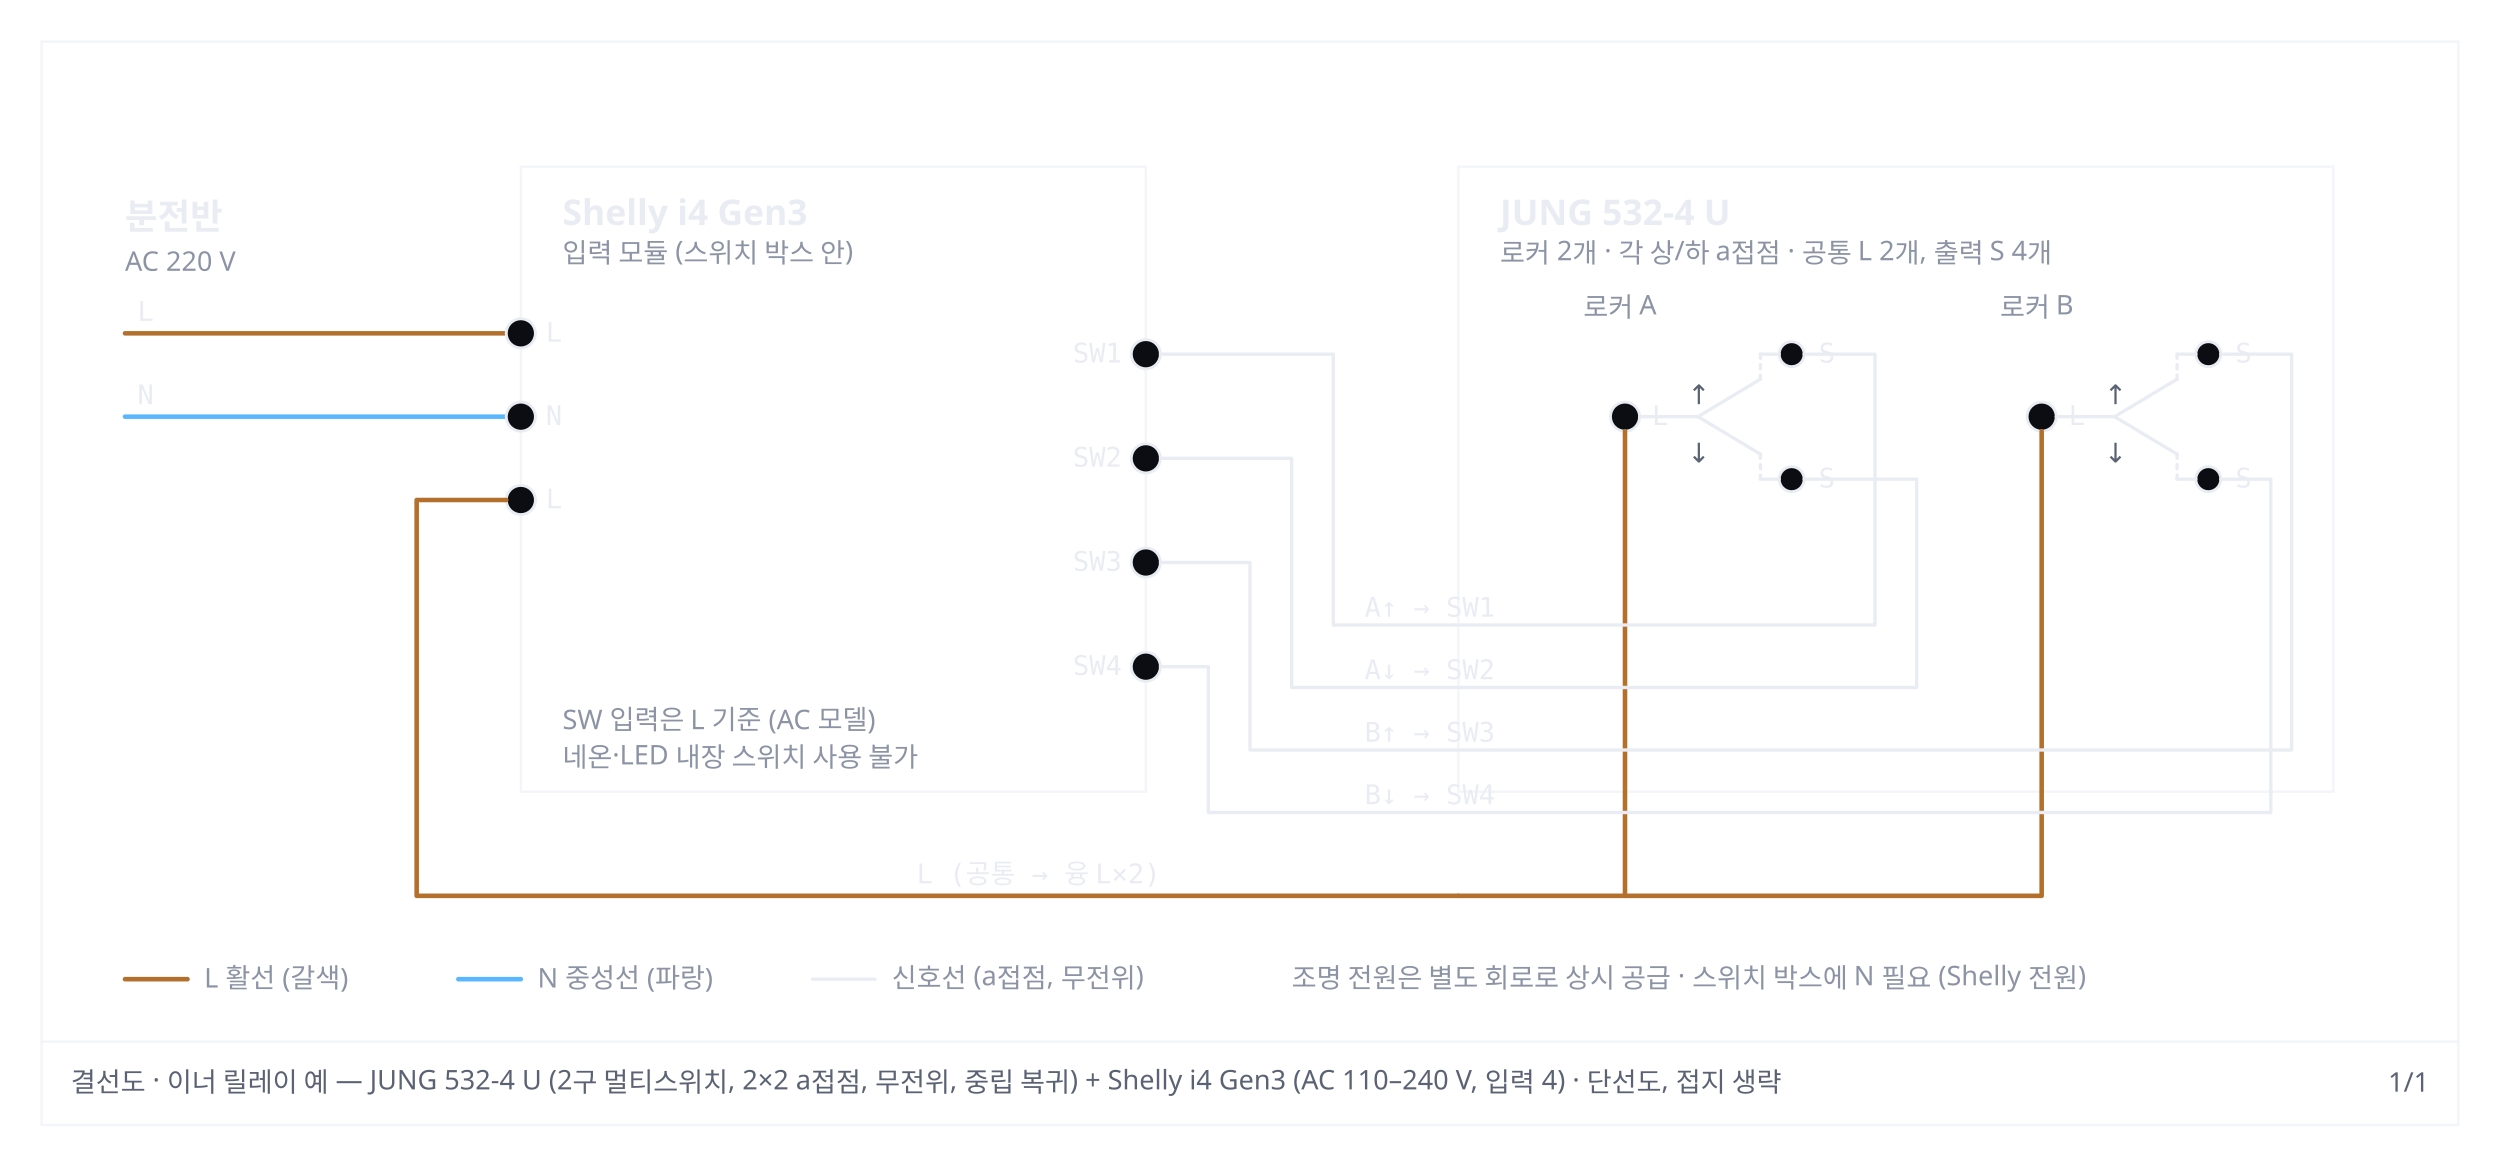
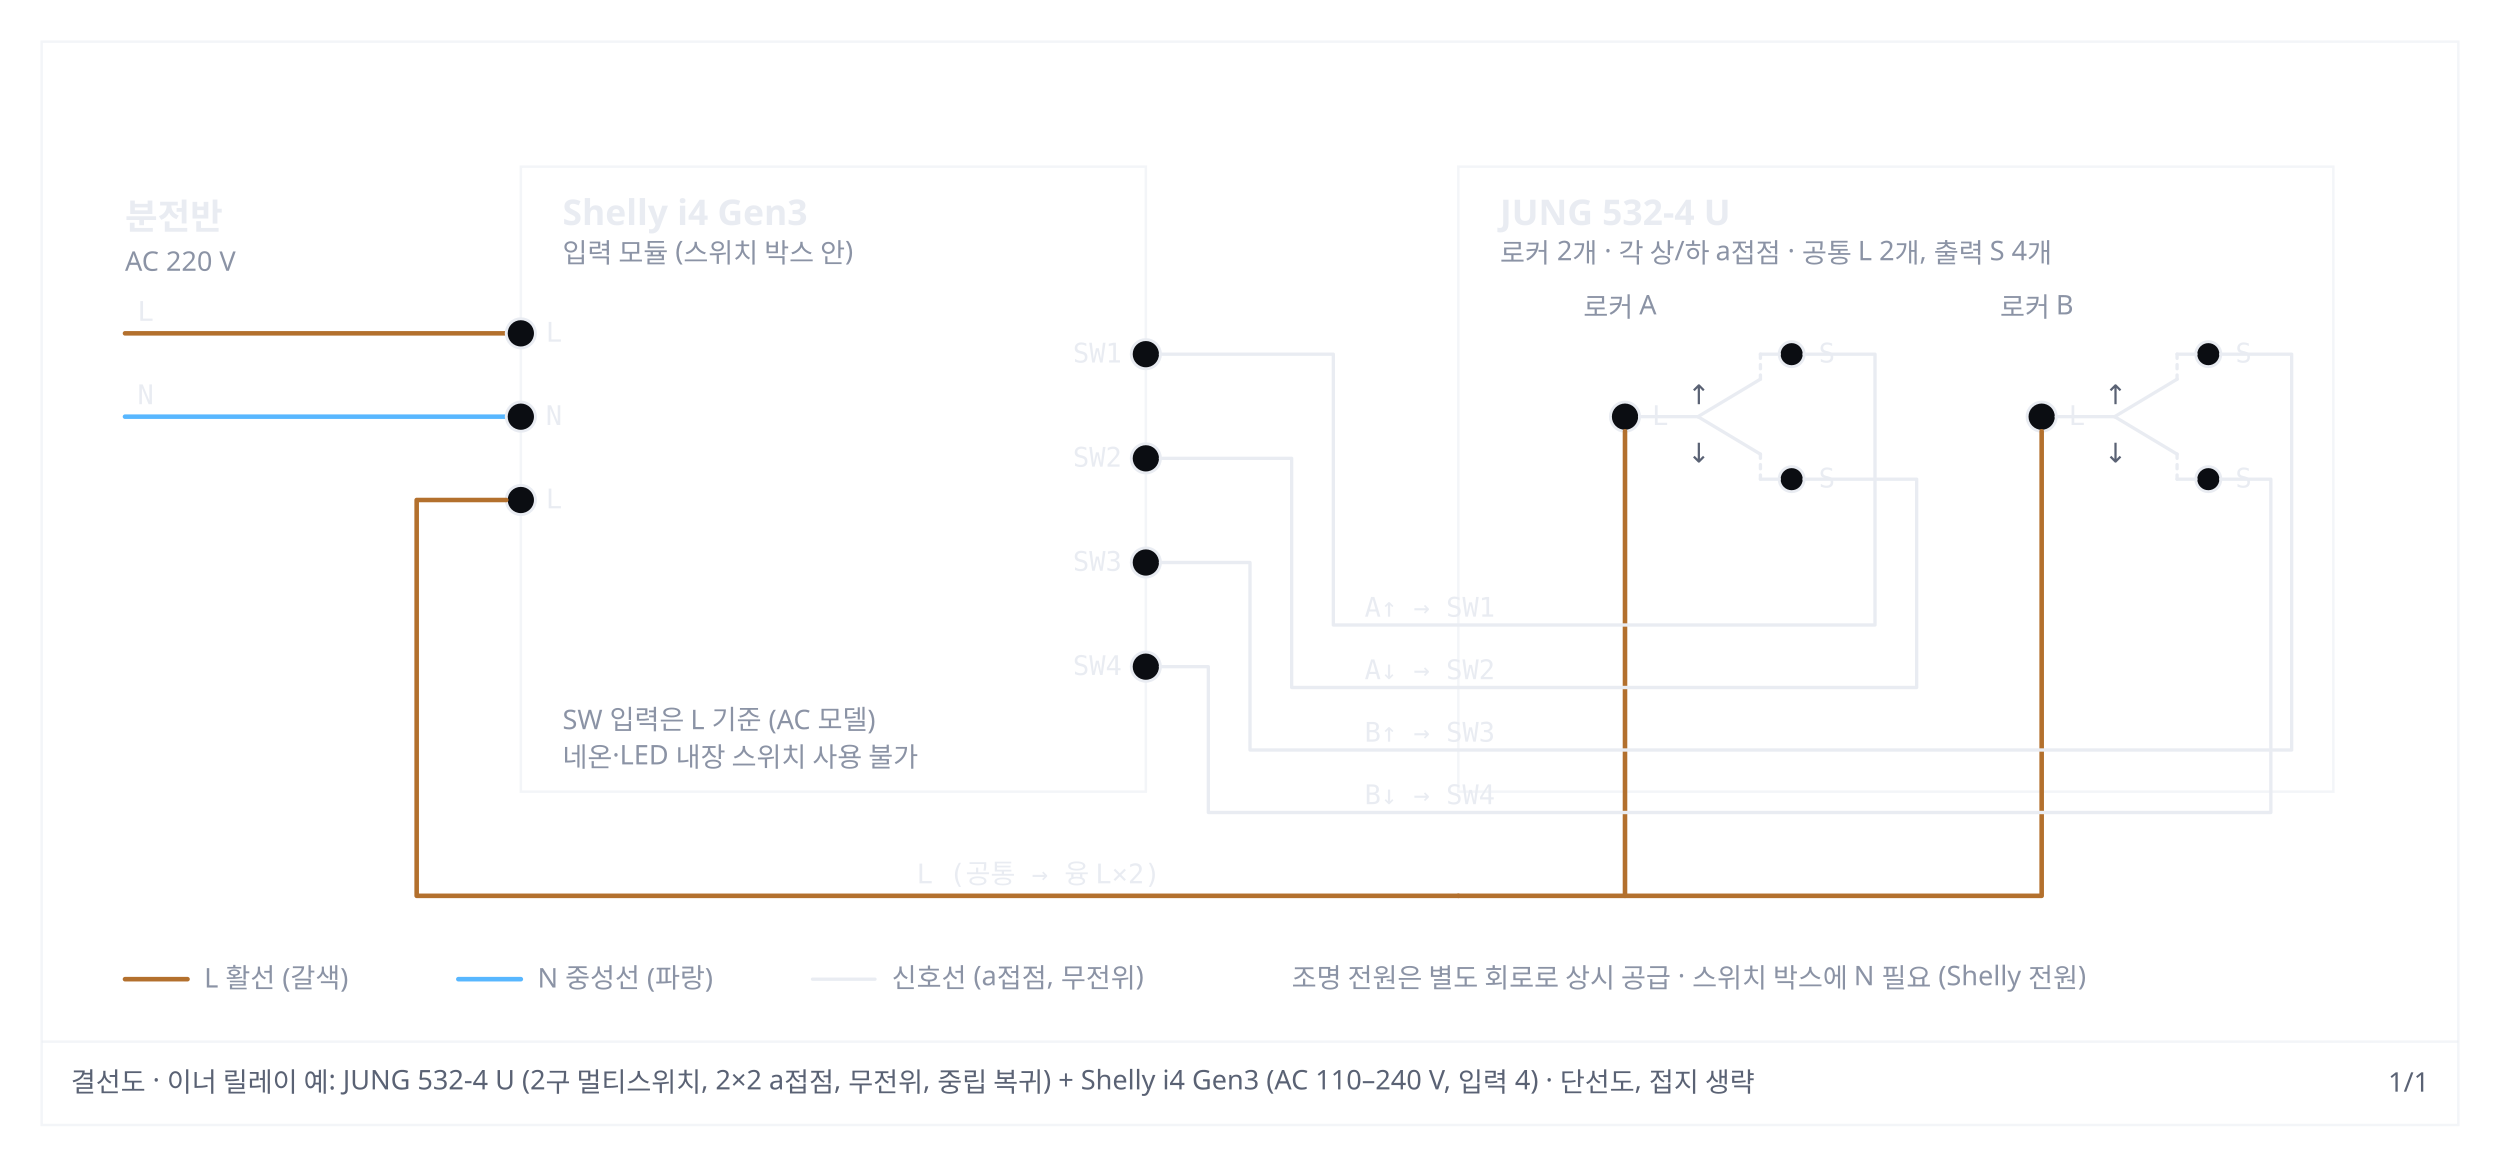
<svg xmlns="http://www.w3.org/2000/svg" viewBox="0 0 1200 560" font-family="Pretendard, Apple SD Gothic Neo, sans-serif">
  <defs>
    <style>
      .w { stroke:#e9ecf2; stroke-width:1.6; fill:none; stroke-linecap:round; stroke-linejoin:round; }
      .wl { stroke:#b3702d; stroke-width:2.2; fill:none; stroke-linecap:round; stroke-linejoin:round; }
      .wn { stroke:#58b7ff; stroke-width:2.2; fill:none; stroke-linecap:round; stroke-linejoin:round; }
      .ws { stroke:#e9ecf2; stroke-width:1.6; fill:none; stroke-linecap:round; stroke-linejoin:round; }
      .box { fill:none; stroke:#e9ecf2; stroke-opacity:.55; stroke-width:1.2; }
      .term { fill:#0b0d12; stroke:#e9ecf2; stroke-width:1.4; }
      .t { fill:#e9ecf2; font-size:13px; font-family:"SF Mono", Menlo, Consolas, monospace; }
      .lab { fill:#e9ecf2; font-size:17px; font-weight:600; }
      .sub { fill:#8b93a5; font-size:13px; }
      .dim { fill:#5a6274; font-size:13px; }
    </style>
  </defs>
  <rect x="20" y="20" width="1160" height="520" class="box" />
  <line x1="20" y1="500" x2="1180" y2="500" class="box" />
-   <text x="34" y="524" class="dim">결선도 · 이너 릴레이 예 — JUNG 532-4 U (2구 멀티스위치, 2×2 a접점, 무전위, 중립 복귀) + Shelly i4 Gen3 (AC 110–240 V, 입력 4) · 단선도, 접지 생략</text>
+   <text x="34" y="524" class="dim">결선도 · 이너 릴레이 예: JUNG 532-4 U (2구 멀티스위치, 2×2 a접점, 무전위, 중립 복귀) + Shelly i4 Gen3 (AC 110–240 V, 입력 4) · 단선도, 접지 생략</text>
  <text x="1166" y="524" class="dim" text-anchor="end">1/1</text>
  <text x="60" y="110" class="lab">분전반</text>
  <text x="60" y="130" class="sub">AC 220 V</text>
  <line x1="60" y1="160" x2="250" y2="160" class="wl" />
  <line x1="60" y1="200" x2="250" y2="200" class="wn" />
  <text x="66" y="154" class="t" fill="#b3702d">L</text>
  <text x="66" y="194" class="t" fill="#58b7ff">N</text>
  <rect x="250" y="80" width="300" height="300" class="box" />
  <text x="270" y="108" class="lab">Shelly i4 Gen3</text>
  <text x="270" y="126" class="sub">입력 모듈 (스위치 박스 안)</text>
  <g>
    <circle cx="250" cy="160" r="7" class="term" />
    <text x="262" y="164" class="t">L</text>
    <circle cx="250" cy="200" r="7" class="term" />
    <text x="262" y="204" class="t">N</text>
    <circle cx="250" cy="240" r="7" class="term" />
    <text x="262" y="244" class="t">L</text>
  </g>
  <g>
    <circle cx="550" cy="170" r="7" class="term" />
    <text x="515" y="174" class="t">SW1</text>
    <circle cx="550" cy="220" r="7" class="term" />
    <text x="515" y="224" class="t">SW2</text>
    <circle cx="550" cy="270" r="7" class="term" />
    <text x="515" y="274" class="t">SW3</text>
    <circle cx="550" cy="320" r="7" class="term" />
    <text x="515" y="324" class="t">SW4</text>
  </g>
  <text x="270" y="350" class="sub">SW 입력은 L 기준 (AC 모델)</text>
  <text x="270" y="368" class="sub">네온·LED 내장 스위치 사용 불가</text>
  <polyline points="243,240 200,240 200,430 700,430" class="wl" />
  <text x="440" y="424" class="t" fill="#b3702d">L (공통 → 융 L×2)</text>
  <rect x="700" y="80" width="420" height="300" class="box" />
  <text x="720" y="108" class="lab">JUNG 532-4 U</text>
  <text x="720" y="126" class="sub">로커 2개 · 각 상/하 a접점 · 공통 L 2개, 출력 S 4개</text>
  <text x="760" y="152" class="sub">로커 A</text>
  <circle cx="780" cy="200" r="7" class="term" />
  <text x="793" y="204" class="t">L</text>
  <circle cx="860" cy="170" r="6" class="term" />
  <text x="873" y="174" class="t">S</text>
  <circle cx="860" cy="230" r="6" class="term" />
  <text x="873" y="234" class="t">S</text>
  <line x1="787" y1="200" x2="815" y2="200" class="ws" />
  <line x1="815" y1="200" x2="845" y2="182" class="ws" />
  <line x1="815" y1="200" x2="845" y2="218" class="ws" />
  <line x1="845" y1="170" x2="854" y2="170" class="ws" />
  <line x1="845" y1="170" x2="845" y2="182" class="ws" stroke-dasharray="2 3" />
  <line x1="845" y1="230" x2="854" y2="230" class="ws" />
  <line x1="845" y1="230" x2="845" y2="218" class="ws" stroke-dasharray="2 3" />
  <text x="810" y="194" class="dim">↑</text>
  <text x="810" y="222" class="dim">↓</text>
  <text x="960" y="152" class="sub">로커 B</text>
  <circle cx="980" cy="200" r="7" class="term" />
  <text x="993" y="204" class="t">L</text>
  <circle cx="1060" cy="170" r="6" class="term" />
  <text x="1073" y="174" class="t">S</text>
  <circle cx="1060" cy="230" r="6" class="term" />
  <text x="1073" y="234" class="t">S</text>
  <line x1="987" y1="200" x2="1015" y2="200" class="ws" />
  <line x1="1015" y1="200" x2="1045" y2="182" class="ws" />
  <line x1="1015" y1="200" x2="1045" y2="218" class="ws" />
  <line x1="1045" y1="170" x2="1054" y2="170" class="ws" />
  <line x1="1045" y1="170" x2="1045" y2="182" class="ws" stroke-dasharray="2 3" />
  <line x1="1045" y1="230" x2="1054" y2="230" class="ws" />
  <line x1="1045" y1="230" x2="1045" y2="218" class="ws" stroke-dasharray="2 3" />
  <text x="1010" y="194" class="dim">↑</text>
  <text x="1010" y="222" class="dim">↓</text>
  <polyline points="700,430 780,430 780,207" class="wl" />
  <polyline points="780,430 980,430 980,207" class="wl" />
  <polyline points="866,170 900,170 900,300 640,300 640,170 557,170" class="ws" />
  <polyline points="866,230 920,230 920,330 620,330 620,220 557,220" class="ws" />
  <polyline points="1066,170 1100,170 1100,360 600,360 600,270 557,270" class="ws" />
  <polyline points="1066,230 1090,230 1090,390 580,390 580,320 557,320" class="ws" />
  <text x="655" y="296" class="t">A↑ → SW1</text>
  <text x="655" y="326" class="t">A↓ → SW2</text>
  <text x="655" y="356" class="t">B↑ → SW3</text>
  <text x="655" y="386" class="t">B↓ → SW4</text>
  <line x1="60" y1="470" x2="90" y2="470" class="wl" />
  <text x="98" y="474" class="sub">L 활선 (갈색)</text>
  <line x1="220" y1="470" x2="250" y2="470" class="wn" />
  <text x="258" y="474" class="sub">N 중성선 (파랑)</text>
  <line x1="390" y1="470" x2="420" y2="470" class="ws" />
  <text x="428" y="474" class="sub">신호선 (a접점, 무전위)</text>
  <text x="620" y="474" class="sub">조명 전원은 별도 회로로 상시 공급 · 스위치 박스에 N 필요 (Shelly 전원)</text>
</svg>
